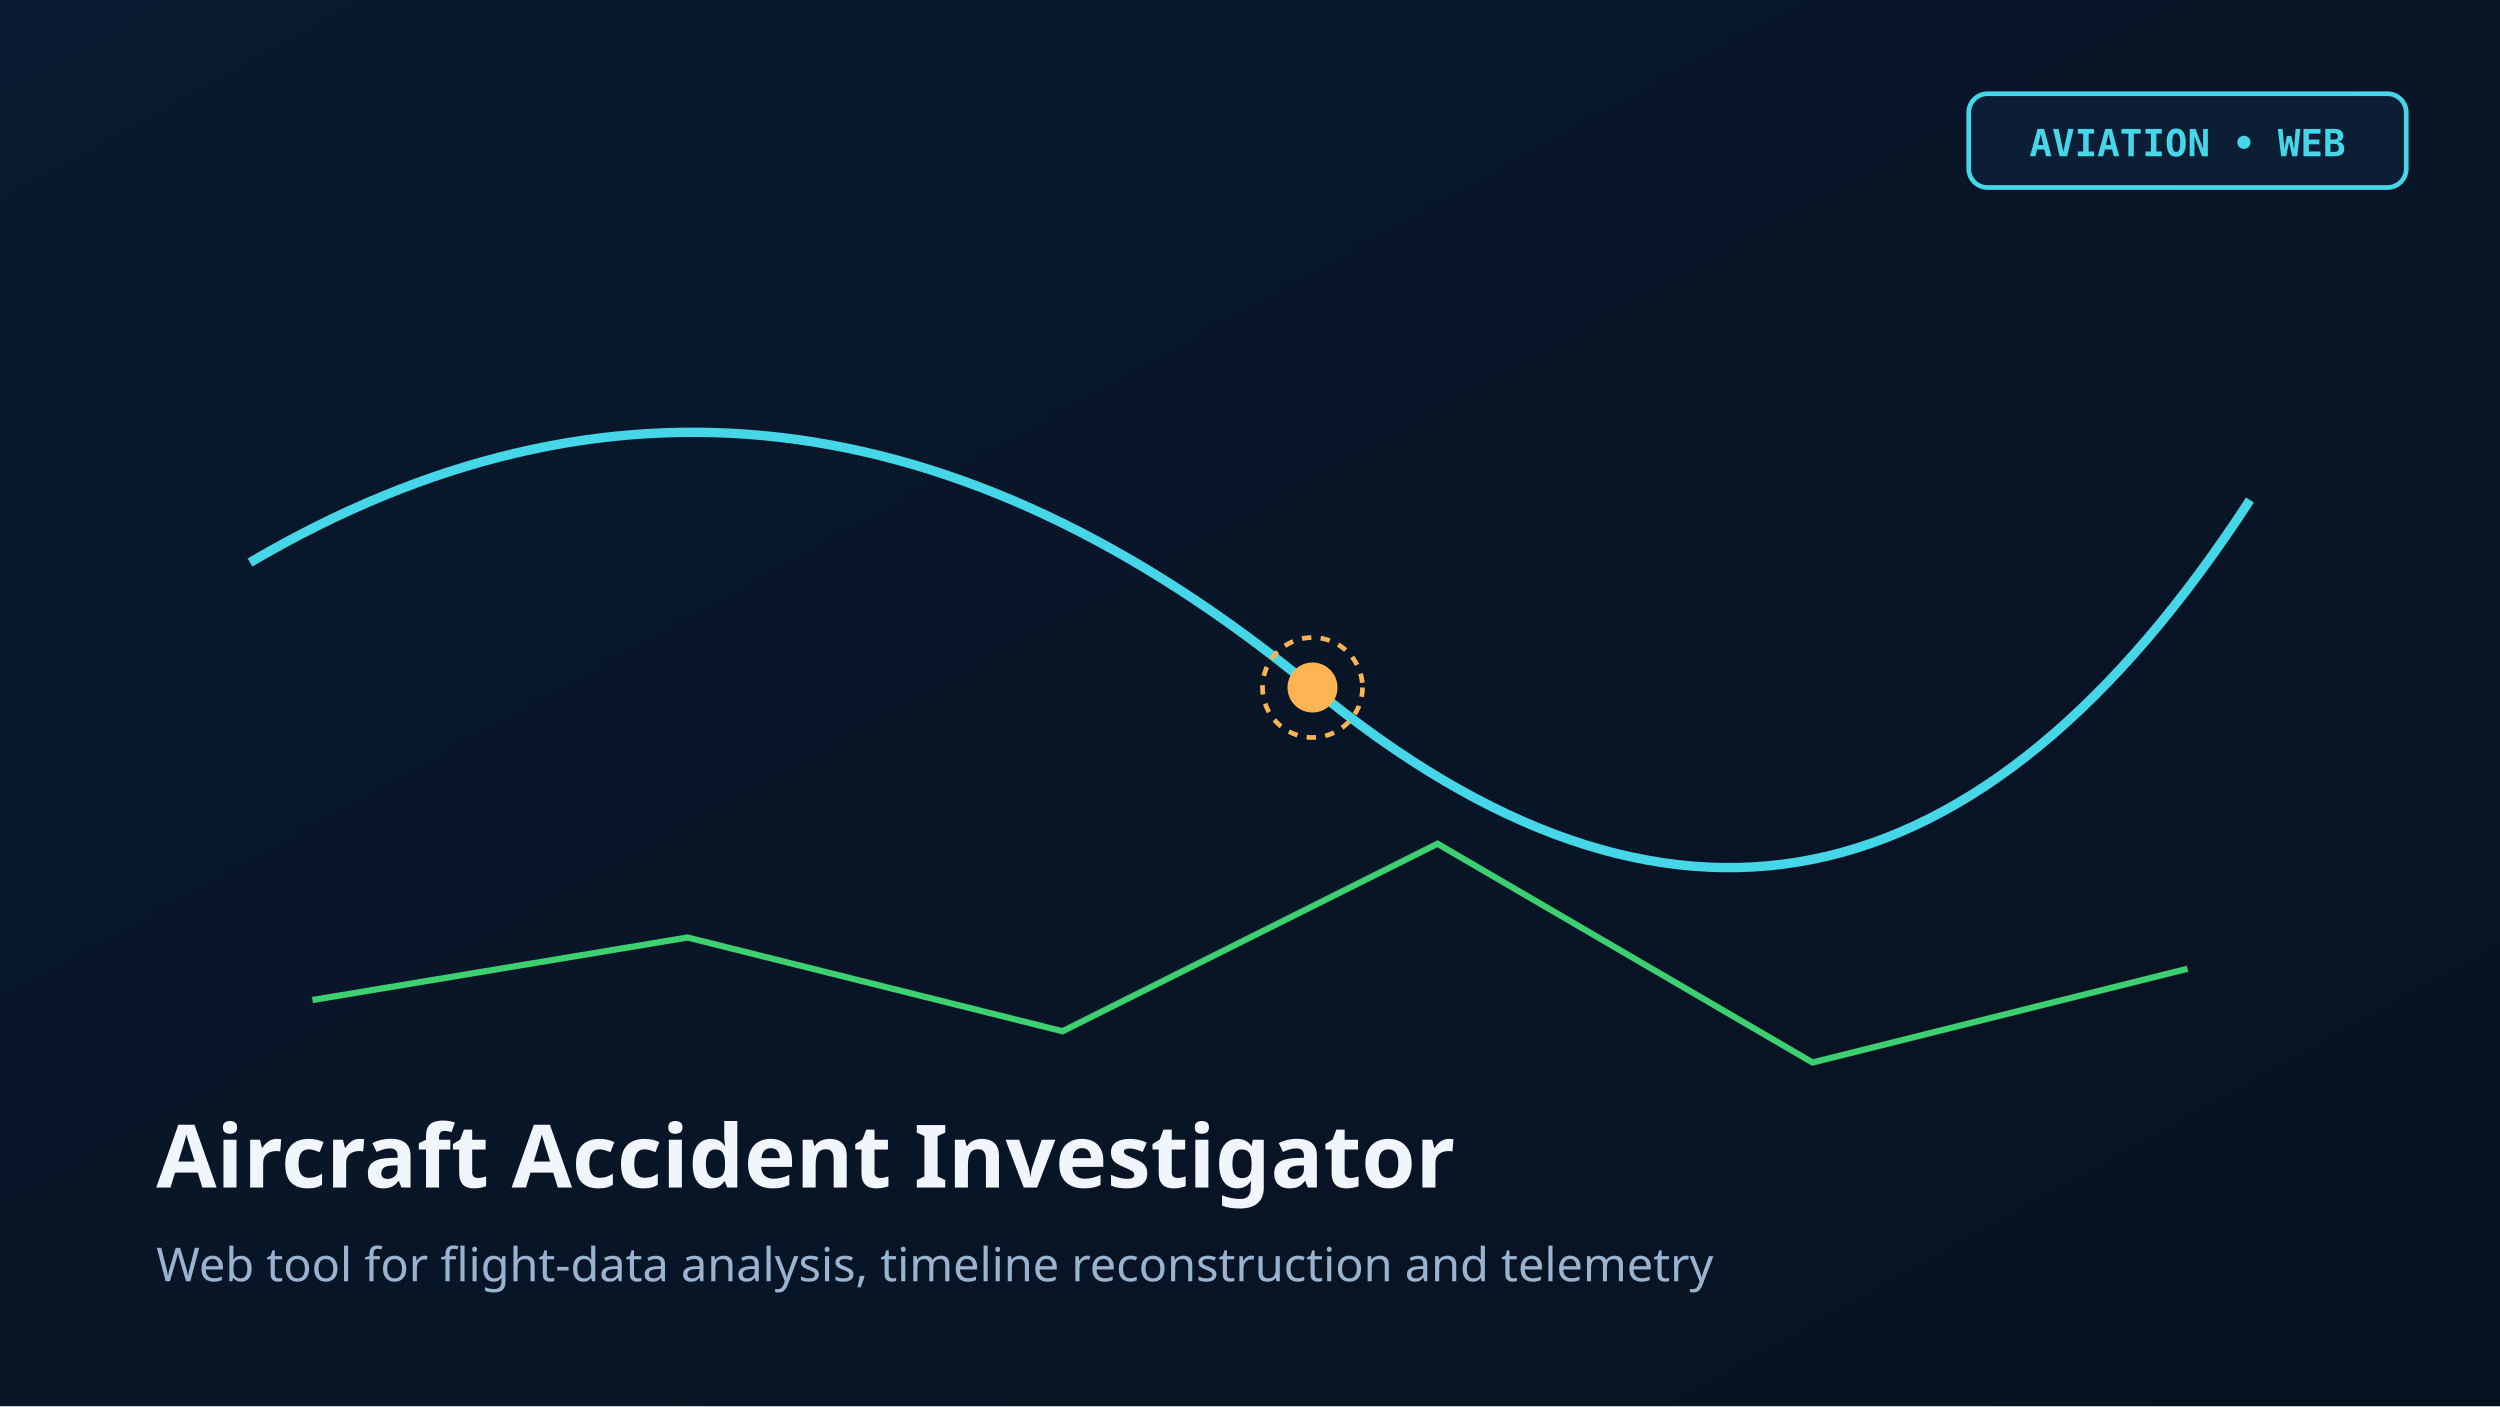
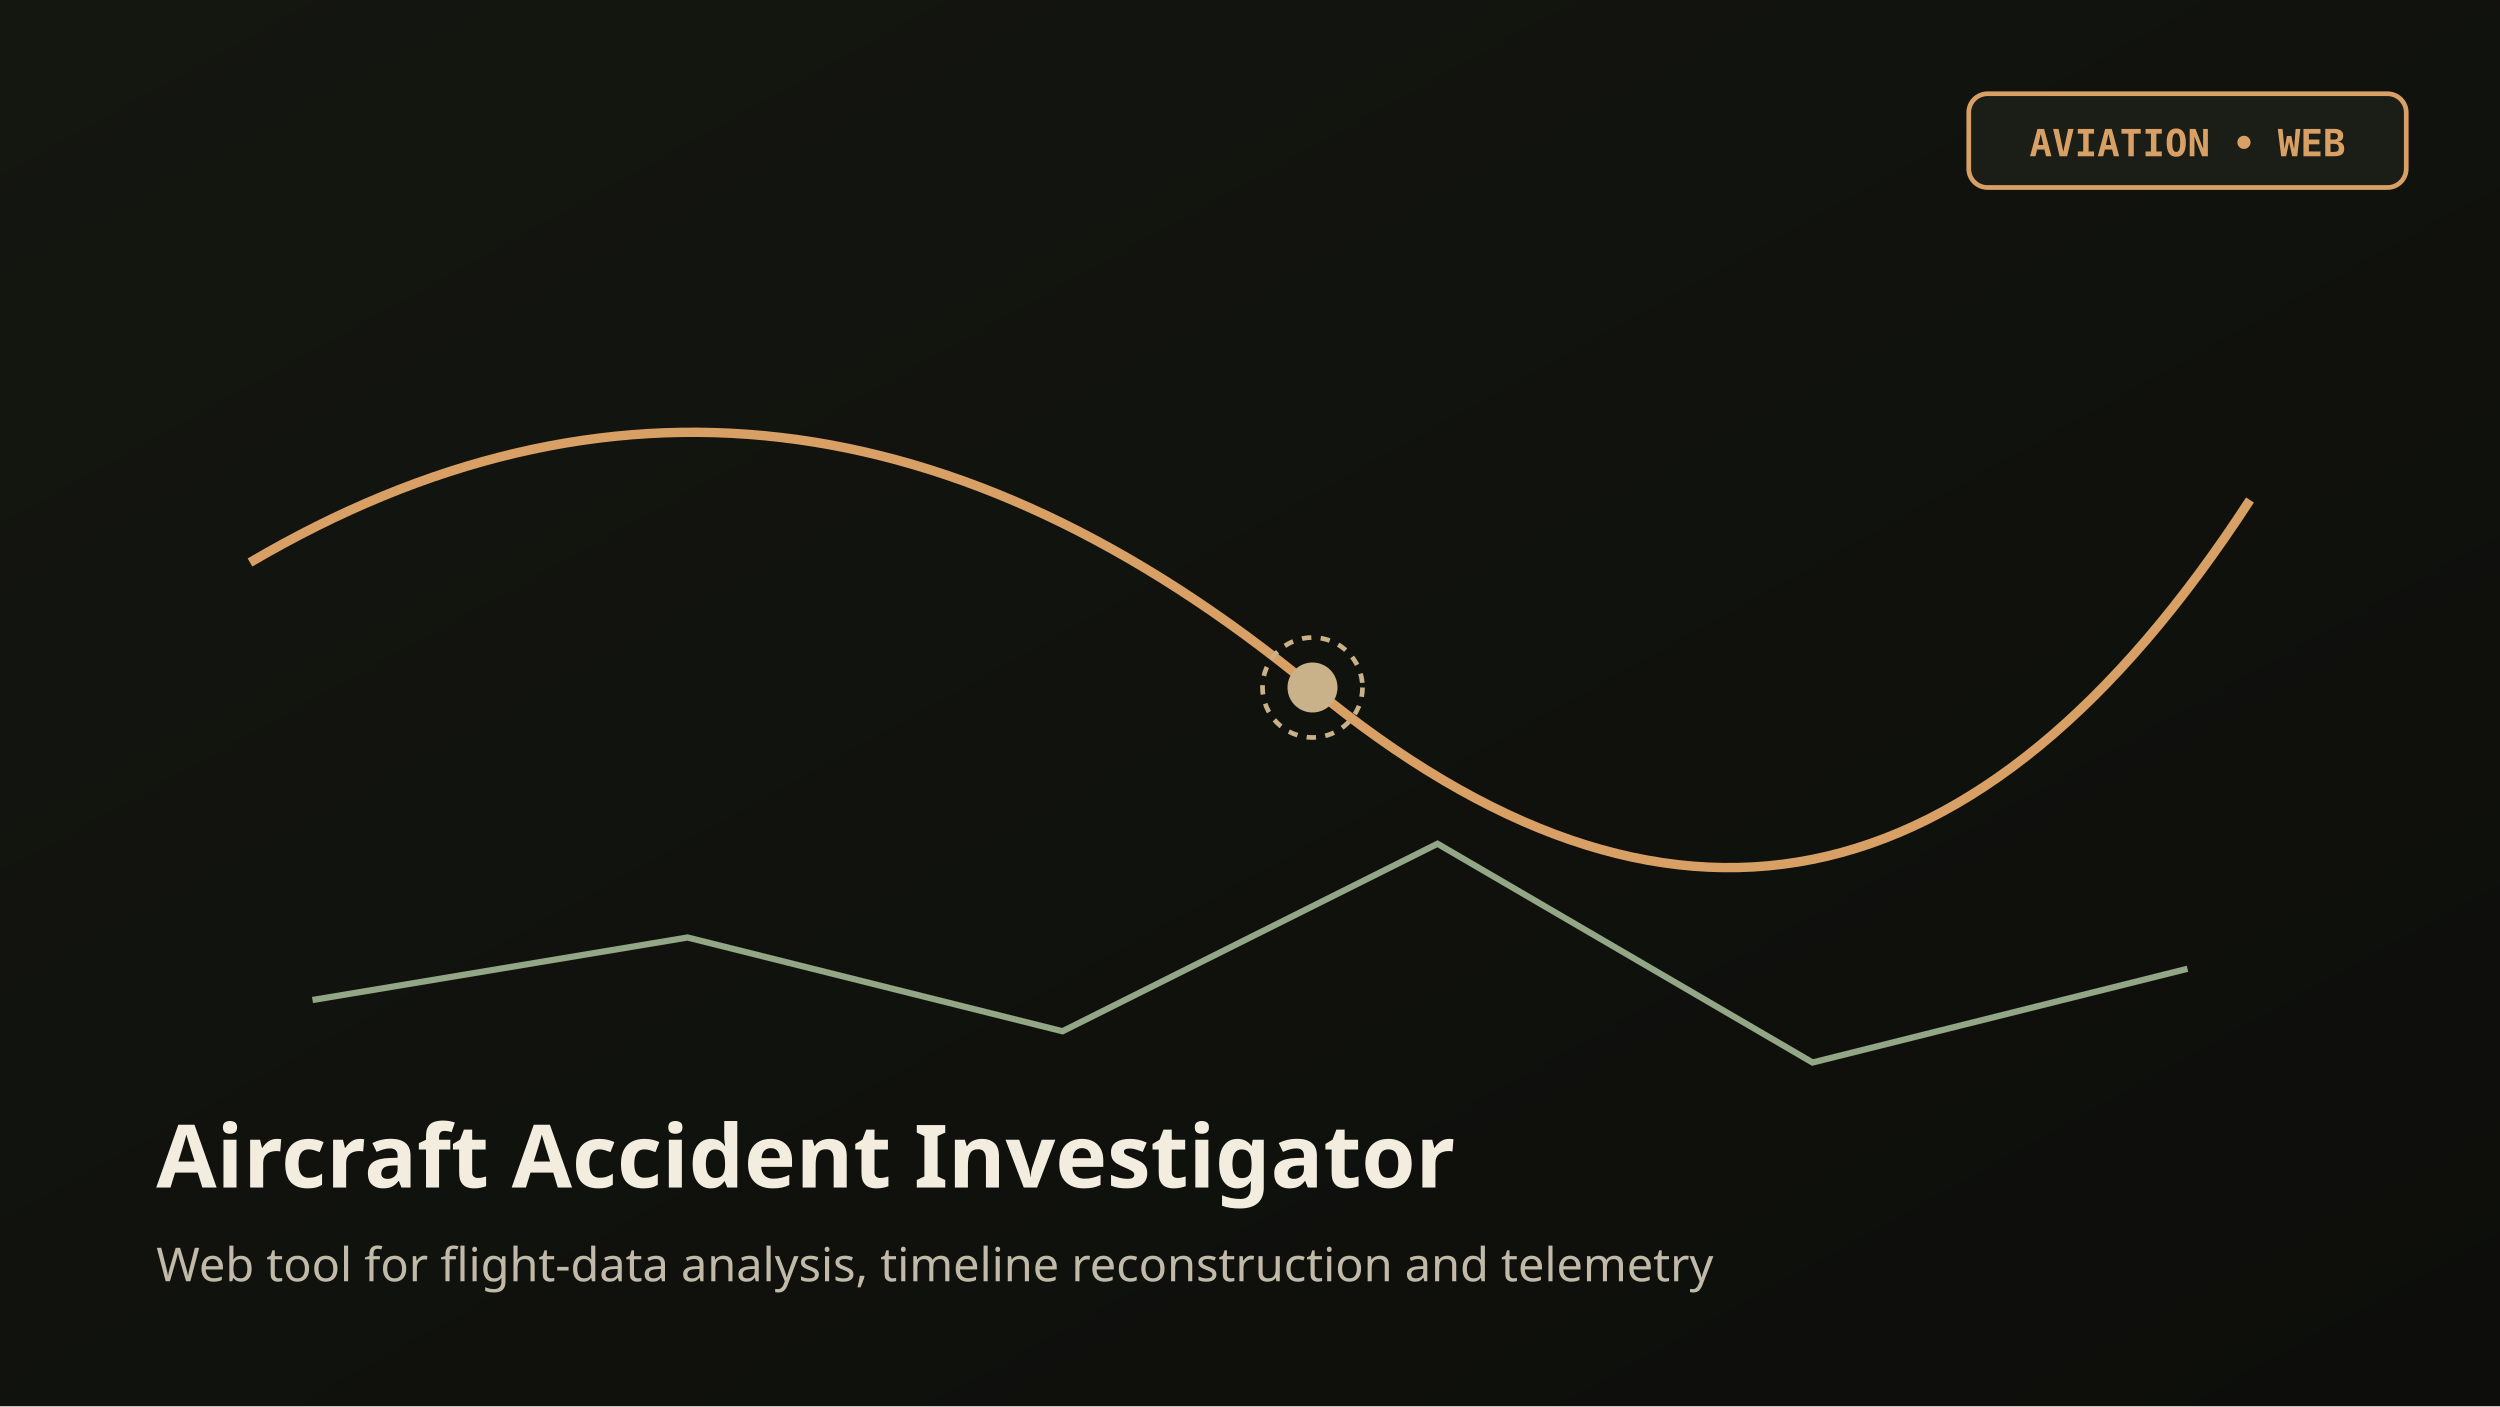
<svg xmlns="http://www.w3.org/2000/svg" viewBox="0 0 800 450" width="100%" height="100%">
  <defs>
    <linearGradient id="bg4" x1="0%" y1="0%" x2="100%" y2="100%">
-       <stop offset="0%" stop-color="#0a192f" />
-       <stop offset="100%" stop-color="#071220" />
+       <stop offset="0%" stop-color="#141610" />
+       <stop offset="100%" stop-color="#0d0e0b" />
    </linearGradient>
  </defs>
  <rect width="800" height="450" fill="url(#bg4)" />
-   <path d="M80 180 Q 250 80, 420 220 T 720 160" fill="none" stroke="#45d6e8" stroke-width="3" />
-   <circle cx="420" cy="220" r="8" fill="#ffb454" />
-   <circle cx="420" cy="220" r="16" fill="none" stroke="#ffb454" stroke-width="1.5" stroke-dasharray="3 3" />
-   <path d="M100 320 L220 300 L340 330 L460 270 L580 340 L700 310" fill="none" stroke="#3cd070" stroke-width="2" />
+   <path d="M80 180 Q 250 80, 420 220 T 720 160" fill="none" stroke="#d9a066" stroke-width="3" />
+   <circle cx="420" cy="220" r="8" fill="#c9b18a" />
+   <circle cx="420" cy="220" r="16" fill="none" stroke="#c9b18a" stroke-width="1.5" stroke-dasharray="3 3" />
+   <path d="M100 320 L220 300 L340 330 L460 270 L580 340 L700 310" fill="none" stroke="#93a786" stroke-width="2" />
  <g transform="translate(630, 30)">
-     <rect x="0" y="0" width="140" height="30" rx="6" fill="#0b1e36" stroke="#45d6e8" stroke-width="1.5" />
-     <text x="70" y="20" fill="#45d6e8" font-family="monospace" font-size="12" font-weight="bold" text-anchor="middle">AVIATION • WEB</text>
+     <rect x="0" y="0" width="140" height="30" rx="6" fill="#1b1d17" stroke="#d9a066" stroke-width="1.5" />
+     <text x="70" y="20" fill="#d9a066" font-family="monospace" font-size="12" font-weight="bold" text-anchor="middle">AVIATION • WEB</text>
  </g>
-   <text x="50" y="380" fill="#f0f6fc" font-family="'Space Grotesk', sans-serif" font-size="28" font-weight="bold">Aircraft Accident Investigator</text>
-   <text x="50" y="410" fill="#9ab3cf" font-family="sans-serif" font-size="15">Web tool for flight-data analysis, timeline reconstruction and telemetry</text>
+   <text x="50" y="380" fill="#f3eddf" font-family="'Space Grotesk', sans-serif" font-size="28" font-weight="bold">Aircraft Accident Investigator</text>
+   <text x="50" y="410" fill="#c2baa8" font-family="sans-serif" font-size="15">Web tool for flight-data analysis, timeline reconstruction and telemetry</text>
</svg>
